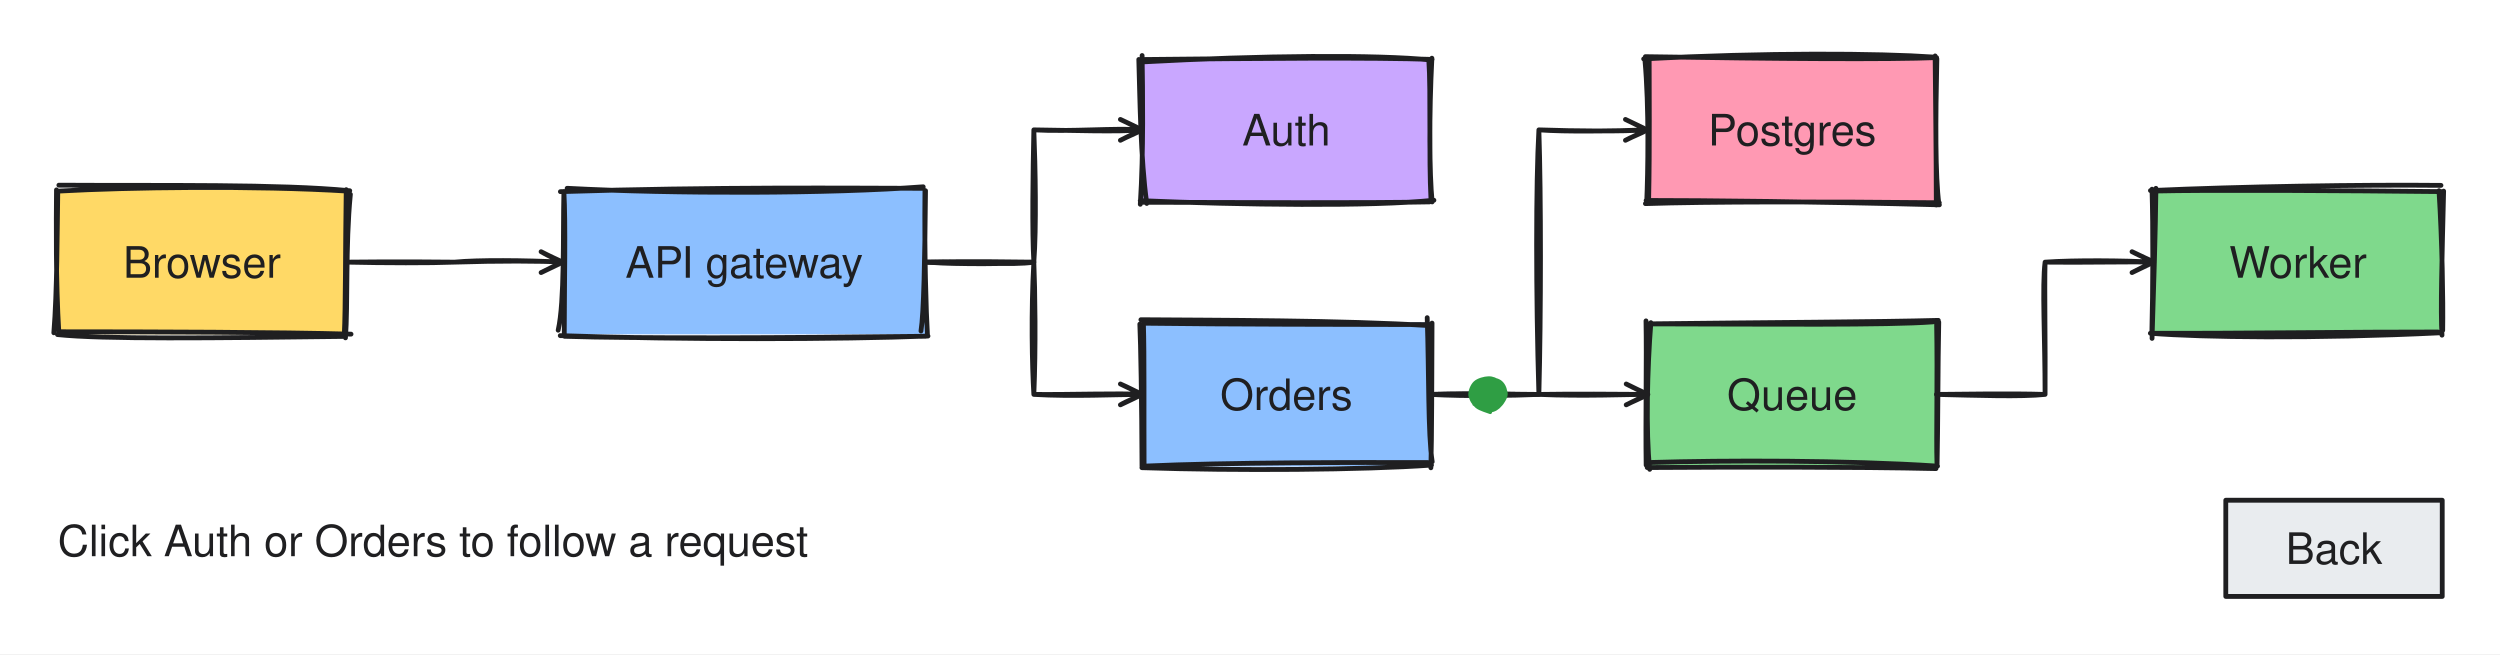
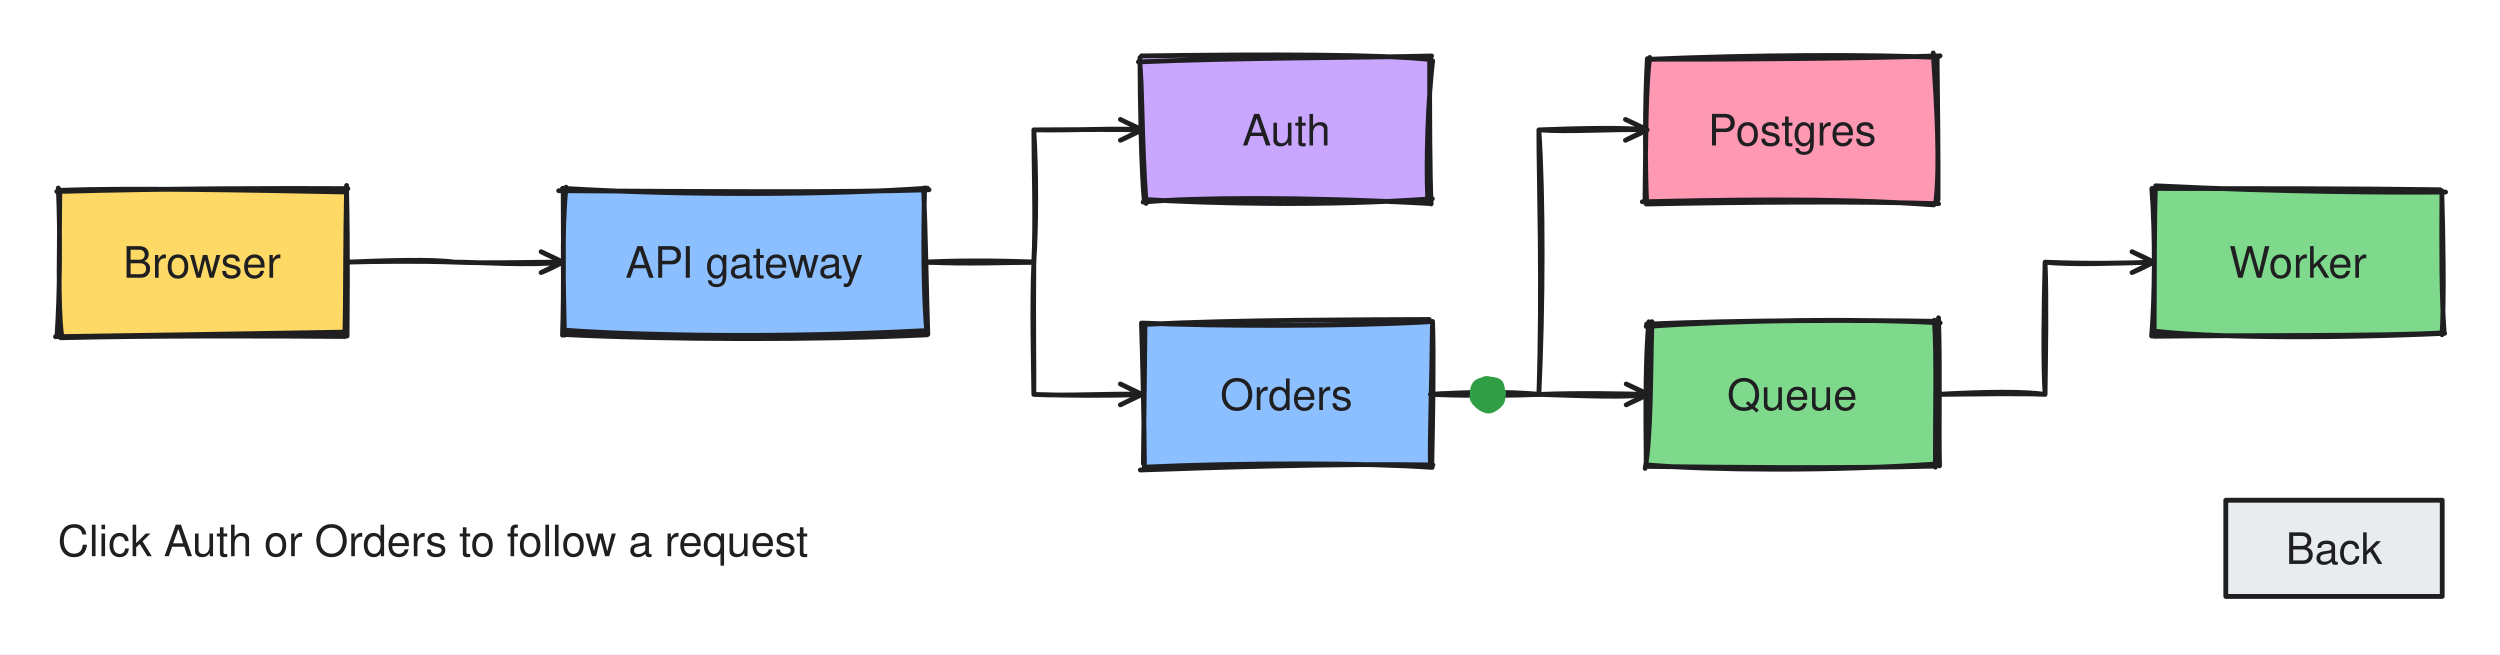
<svg xmlns="http://www.w3.org/2000/svg" width="1039.52" height="272" viewBox="16 16 1039.52 272">
  <rect x="16" y="16" width="1039.52" height="272" fill="#ffffff" />
  <path d="M40 95 L160 95 L160 155 L40 155 Z" fill="#ffd966" stroke="none" />
-   <path d="M40.48 93 C83.58 93.27 132.43 92.46 161.43 95.31 M40.74 95.44 C68.75 93.88 121.84 93.06 160.69 95.47 M161.69 96.8 C159.59 118.41 160.67 142.79 159.65 156.48 M159.96 94.86 C159.58 120.18 159.74 143.71 159.15 155.34 M161.96 154.94 C132.11 154.1 79.43 153.97 41.27 153.95 M159.35 155.88 C104.71 156.57 58.42 157.11 39.9 155.12 M38.38 154.38 C39.76 137.59 39.76 111.1 40.02 96.06 M40.48 154.53 C39.15 132.88 39.39 108.22 39.49 94.95" fill="none" stroke="#1f1f21" stroke-width="2" stroke-linecap="round" stroke-linejoin="round" />
+   <path d="M40.53 95.14 C69.98 94.06 122.08 95.08 159.97 95.84 M39.62 95.63 C85.82 94.31 134.31 94.27 160.65 94.43 M160.12 93.11 C159.59 116.16 159.79 141.17 159.42 154.96 M160.12 95.28 C160.7 121.8 160.37 145.52 160.31 155.72 M159.5 155.92 C133.02 155.69 79.22 155.48 41.26 156.44 M159.42 154.1 C119.84 154.81 68.87 155.55 39.07 156 M41.61 155.19 C39.95 143.03 40.82 115.35 40.86 96.14 M39.7 155.68 C40.88 138.54 41.11 112.45 40.24 94.19" fill="none" stroke="#1f1f21" stroke-width="2" stroke-linecap="round" stroke-linejoin="round" />
  <text x="100" font-family="Helvetica Neue, Helvetica, Arial, sans-serif" font-size="18" fill="#1f1f21" text-anchor="middle">
    <tspan x="100" y="131.48">Browser</tspan>
  </text>
  <path d="M250 95 L400.88 95 L400.88 155 L250 155 Z" fill="#8cbfff" stroke="none" />
-   <path d="M251.82 94.29 C296.19 96.65 361.15 96.58 399.87 93.67 M249.02 95.69 C311.36 93.65 372.28 94.26 399.88 94.31 M400.84 95.3 C400.54 123.64 400.15 146.15 398.95 153.63 M400.6 95.5 C400.34 122.09 401.07 145.65 401.65 155.58 M401.86 155.73 C365.41 157.15 299.54 157.31 248.96 155.56 M400.94 155.82 C340.89 156.52 279.92 156.8 250.75 155.84 M248.09 153.3 C250.81 141.28 250.06 113.75 250.46 96.37 M250.62 155.6 C250.65 133.84 251.23 108.85 250.47 95.6" fill="none" stroke="#1f1f21" stroke-width="2" stroke-linecap="round" stroke-linejoin="round" />
+   <path d="M248.3 95.3 C307.93 95.64 368.9 96.12 402.3 94.9 M249.91 94.3 C300.93 97.44 363.61 96.97 401.62 94.23 M400.1 95.97 C400.73 108.53 401.19 136.54 401.79 155.04 M400.49 94.13 C399.83 114.08 400.04 139.8 401.37 154.16 M399.67 153.51 C340.97 156.68 280.77 155.5 250.87 153.29 M401.5 155.22 C356.14 157.48 292.15 157.23 250.62 155.1 M250.7 155.36 C250.49 139.77 249.38 112.95 251.37 93.83 M249.89 155.37 C250.56 136.32 250.17 111.57 250.18 94.32" fill="none" stroke="#1f1f21" stroke-width="2" stroke-linecap="round" stroke-linejoin="round" />
  <text x="325.44" font-family="Helvetica Neue, Helvetica, Arial, sans-serif" font-size="18" fill="#1f1f21" text-anchor="middle">
    <tspan x="325.44" y="131.48">API gateway</tspan>
  </text>
  <path d="M490.88 40 L610.88 40 L610.88 100 L490.88 100 Z" fill="#c9a7ff" stroke="none" />
-   <path d="M490.55 41.76 C540.96 39.02 588.48 38.65 611.23 40.97 M490.52 40.76 C538.78 40.25 587.03 39.83 611.48 40.7 M610.1 40.79 C611.05 54.38 610.07 81.14 611.02 99.15 M611.39 40.2 C610.2 63.65 610.31 87.93 611.5 99.96 M612.23 99.26 C586.26 101.93 532.15 101.19 490.12 99.43 M610.42 99.95 C585.39 100.49 531.45 100.21 490.18 100.11 M492.84 100.6 C490.22 81.93 490.01 56.46 489.52 40.73 M490.14 100.95 C491.54 78.93 491.12 53.81 490.9 39.08" fill="none" stroke="#1f1f21" stroke-width="2" stroke-linecap="round" stroke-linejoin="round" />
+   <path d="M489.37 41.75 C531.46 39.95 581.12 40.02 611.27 39.27 M490.62 39.25 C544.75 38.49 592.09 38.61 611.16 40.81 M611.71 41.31 C609.81 57.26 608.94 82.19 609.64 98.59 M610.47 39.43 C610.42 64.11 610.5 87.66 611.08 100.82 M611.57 98.64 C566.78 101.89 518.33 100.53 492.56 98.99 M611.1 100.66 C557.24 97.65 510.66 98.18 491.32 100.04 M492.56 100.58 C490.64 73.69 491.05 51.26 489.83 41.06 M491.79 99.54 C490.58 86.21 490.07 59.65 490.01 39.94" fill="none" stroke="#1f1f21" stroke-width="2" stroke-linecap="round" stroke-linejoin="round" />
  <text x="550.88" font-family="Helvetica Neue, Helvetica, Arial, sans-serif" font-size="18" fill="#1f1f21" text-anchor="middle">
    <tspan x="550.88" y="76.48">Auth</tspan>
  </text>
  <path d="M490.88 150 L610.88 150 L610.88 210 L490.88 210 Z" fill="#8cbfff" stroke="none" />
-   <path d="M490.4 148.94 C520.99 149.19 574.67 149.12 610.82 151.42 M491.68 150.4 C524.94 150.86 576.93 150.89 611.27 150.97 M609.44 148.09 C610.23 171.3 609.73 196.29 611.52 208.01 M611.45 150.34 C611.34 173.22 611.36 197.45 610.97 210.51 M609.68 208.34 C580.11 208.25 526.3 208.23 491.6 209.82 M611.23 209.39 C582.87 211.41 529.94 211.79 490.82 210.47 M490.86 209.9 C490.76 183.12 490.32 158.78 489.95 150.77 M491.72 209.49 C491.61 188.33 491.84 163.37 491.44 150.55" fill="none" stroke="#1f1f21" stroke-width="2" stroke-linecap="round" stroke-linejoin="round" />
+   <path d="M491.45 150.91 C532.02 148.9 581.86 148.99 610.3 148.84 M490.93 150.33 C522.72 151.63 574.32 151.82 610.29 149.79 M611.61 151.5 C611.39 174.31 610.46 199.66 610.77 208.79 M611.67 149.66 C612.19 163.56 611.78 190.34 611.34 209.5 M611.81 209.33 C570.81 208.63 520.52 210.41 490.16 211.43 M611.5 210.36 C585.26 208.42 532.06 208.38 491.79 210.24 M491.42 208.81 C491.76 185.88 491.98 160.89 492.09 151.63 M491.86 209.28 C491.74 192.14 491.16 166.89 490.63 150.33" fill="none" stroke="#1f1f21" stroke-width="2" stroke-linecap="round" stroke-linejoin="round" />
  <text x="550.88" font-family="Helvetica Neue, Helvetica, Arial, sans-serif" font-size="18" fill="#1f1f21" text-anchor="middle">
    <tspan x="550.88" y="186.48">Orders</tspan>
  </text>
  <path d="M700.88 40 L821.52 40 L821.52 100 L700.88 100 Z" fill="#ff99b3" stroke="none" />
-   <path d="M699.45 40.5 C750.11 37.8 797.56 38.15 819.93 39.72 M700.16 39.56 C755.24 40.45 802.1 40.76 821.25 39.95 M820.64 39.26 C820.76 53.57 821.12 80.15 821.13 101.26 M821.36 40.48 C820.78 65.76 820.67 89.31 822.22 100.85 M822.41 101.17 C772.58 99.84 723.77 99.35 700.46 99.35 M822.38 100.3 C775.19 99.82 725.42 99.81 700.18 100.67 M701.52 98.95 C702 77.06 701.7 51.68 701.74 41.12 M700.72 99.8 C701.23 87.92 701.75 60.49 699.96 40.8" fill="none" stroke="#1f1f21" stroke-width="2" stroke-linecap="round" stroke-linejoin="round" />
+   <path d="M701.79 40.63 C741.05 40.74 792.65 40.22 822.69 39.21 M701.36 40.67 C745.57 38.74 794.91 38.64 821.78 39.88 M819.85 38.02 C821.38 61.09 822.75 84.7 820.89 100.48 M821.47 40.5 C821.63 53.42 821.95 80.49 821.86 99.06 M820.1 101.2 C777.07 97.99 727.41 99.3 698.88 99.9 M822.07 100.71 C791.8 99.63 738.61 100.02 700.51 100.84 M700.01 98.43 C700.29 74.86 700.41 50 701.99 39.89 M700.66 99.83 C700.08 85.78 699.88 58.8 700.98 40.4" fill="none" stroke="#1f1f21" stroke-width="2" stroke-linecap="round" stroke-linejoin="round" />
  <text x="761.2" font-family="Helvetica Neue, Helvetica, Arial, sans-serif" font-size="18" fill="#1f1f21" text-anchor="middle">
    <tspan x="761.2" y="76.48">Postgres</tspan>
  </text>
  <path d="M701.2 150 L821.2 150 L821.2 210 L701.2 210 Z" fill="#7fd98c" stroke="none" />
-   <path d="M700.49 150.67 C752.12 150.77 800.79 151.26 819.73 149.84 M700.65 150.67 C749.99 150.07 797.56 149.91 821.96 149.21 M821.26 150.55 C821.68 173.67 821.06 197.55 821.4 208.57 M822.15 149.93 C821.77 167.8 821.8 193.92 821.45 209.62 M821.64 209.82 C783.89 207.31 732.61 207.38 702.48 208.3 M820.99 210.85 C787.69 210.08 735.97 210.19 700.92 210.41 M701.96 211.16 C700.27 195.48 700.97 168.65 702.45 150.16 M700.48 209.4 C700.2 190.55 700.73 165.03 700.42 149.42" fill="none" stroke="#1f1f21" stroke-width="2" stroke-linecap="round" stroke-linejoin="round" />
+   <path d="M700.49 151.76 C739.97 149 790.21 148.39 822.75 150.26 M700.65 150.77 C739.68 149.08 789.6 149.03 821.58 149.62 M822.04 148.14 C822.76 167.52 822.1 193.79 822.47 209.72 M820.33 149.13 C821.36 162.59 820.68 189.53 820.75 210.27 M822.53 208.83 C776.17 212.13 726.03 211.42 701.46 209.37 M820.6 209.82 C781.11 210.87 730.95 210.3 701.6 209.95 M700.07 210.75 C702.55 197.25 702.28 170.48 702.89 149.75 M700.52 209.09 C700.2 186.56 700.29 162.02 701.62 149.79" fill="none" stroke="#1f1f21" stroke-width="2" stroke-linecap="round" stroke-linejoin="round" />
  <text x="761.2" font-family="Helvetica Neue, Helvetica, Arial, sans-serif" font-size="18" fill="#1f1f21" text-anchor="middle">
    <tspan x="761.2" y="186.48">Queue</tspan>
  </text>
  <path d="M911.52 95 L1031.52 95 L1031.52 155 L911.52 155 Z" fill="#7fd98c" stroke="none" />
-   <path d="M910.17 95.24 C947.75 93.54 998.59 92.74 1030.98 93.08 M910.85 95.45 C935.57 94.88 990.17 95.24 1031.74 95.68 M1030.15 95.29 C1031.49 116.38 1031.9 140.93 1031.69 153.37 M1032.08 95.47 C1031.43 122.65 1030.73 145.67 1031.4 155.37 M1029.72 154.05 C996.72 153.98 946.59 154.72 910.14 154.57 M1030.98 154.37 C977.78 156.95 931.1 156.24 910.75 154.61 M910.84 156.71 C911.52 135.54 912.28 111.36 912.45 94.31 M910.76 154.46 C911.22 136.37 911.32 110.76 910.82 94.67" fill="none" stroke="#1f1f21" stroke-width="2" stroke-linecap="round" stroke-linejoin="round" />
+   <path d="M912.35 93.25 C964.71 95.86 1011.17 96.07 1032.89 95.86 M910.77 94.37 C946.81 94.39 998.19 94.41 1030.62 94.9 M1031.38 95.36 C1031.21 117.61 1031.21 141.08 1032.34 154.57 M1031.32 95.59 C1031.89 114.92 1032.32 140.54 1031.42 155.19 M1032.51 154.61 C978.48 157.03 932.56 156.19 911.24 153.61 M1031.35 154.42 C1006.68 155.85 952.36 155.34 911.58 155.82 M910.66 155.72 C911.97 140.43 912.26 114.01 910.76 94.73 M911.71 154.45 C911.77 129.07 911.85 105.07 912.18 94.98" fill="none" stroke="#1f1f21" stroke-width="2" stroke-linecap="round" stroke-linejoin="round" />
  <text x="971.52" font-family="Helvetica Neue, Helvetica, Arial, sans-serif" font-size="18" fill="#1f1f21" text-anchor="middle">
    <tspan x="971.52" y="131.48">Worker</tspan>
  </text>
-   <path d="M160 125 C180.4 124.77 198.46 124.9 205 125 M160 125 C176.11 125.36 194.88 125.41 205 125 M205 125 C223.06 124.42 240.98 124.45 250 125 M205 125 C214.87 124.04 234.16 124.22 250 125 M240.99 120.66 C244.12 122.48 248 124.2 250 125 M240.99 120.66 C244.53 122.52 248.2 124.14 250 125 M240.99 129.34 C243.32 128.25 247.23 126.36 250 125 M240.99 129.34 C244.15 127.77 247.79 125.97 250 125" fill="none" stroke="#1f1f21" stroke-width="2" stroke-linecap="round" stroke-linejoin="round" />
-   <path d="M400.88 125 C418.38 124.88 437.05 126.41 445.88 125 M400.88 125 C416.61 126.02 435.16 125.73 445.88 125 M445.88 125 C446.96 110.63 446.5 85.59 445.88 70 M445.88 125 C445.11 112.32 445.51 87.63 445.88 70 M445.88 70 C460.94 70.87 480.27 69.12 490.88 70 M445.88 70 C462.54 70.21 480.57 70.88 490.88 70 M481.87 65.66 C484.1 66.76 487.93 68.48 490.88 70 M481.87 65.66 C485.76 67.52 489.4 69.26 490.88 70 M481.87 74.34 C484.83 72.75 488.71 71.26 490.88 70 M481.87 74.34 C484.52 72.94 488.47 71.15 490.88 70" fill="none" stroke="#1f1f21" stroke-width="2" stroke-linecap="round" stroke-linejoin="round" />
-   <path d="M400.88 125 C418.09 125.82 436.51 124.85 445.88 125 M400.88 125 C419.83 124.57 438.17 124.93 445.88 125 M445.88 125 C444.7 145.38 445.16 168.25 445.88 180 M445.88 125 C446.36 136.36 446.72 160.8 445.88 180 M445.88 180 C462.19 180.96 480.24 179.99 490.88 180 M445.88 180 C462.28 180.16 481.1 179.42 490.88 180 M481.87 175.66 C485.38 177.29 489.15 179.22 490.88 180 M481.87 175.66 C485.03 177.04 488.7 178.95 490.88 180 M481.87 184.34 C484.25 182.88 488.61 181.26 490.88 180 M481.87 184.34 C484.39 183.2 488.33 181.26 490.88 180" fill="none" stroke="#1f1f21" stroke-width="2" stroke-linecap="round" stroke-linejoin="round" />
-   <path d="M610.88 180 C630.73 179.39 648.46 180.05 655.88 180 M610.88 180 C626.06 180.87 645.21 180.45 655.88 180 M655.88 180 C656.76 146.11 656.78 98.05 655.88 70 M655.88 180 C654.62 137.47 654.63 92.63 655.88 70 M655.88 70 C666.85 70.82 686.76 70.52 700.88 70 M655.88 70 C671.6 70.54 690.46 70.69 700.88 70 M691.87 65.66 C694.55 66.85 698.51 68.91 700.88 70 M691.87 65.66 C694.09 66.72 697.98 68.66 700.88 70 M691.87 74.34 C693.98 73.1 698.3 71.59 700.88 70 M691.87 74.34 C695.68 72.5 699.16 70.77 700.88 70" fill="none" stroke="#1f1f21" stroke-width="2" stroke-linecap="round" stroke-linejoin="round" />
-   <path d="M610.88 180 C628.5 180.13 646.86 179.93 656.04 180 M610.88 180 C629.46 179.63 647.61 180.13 656.04 180 M656.04 180 C674.36 180.82 693.41 179.94 701.2 180 M656.04 180 C669.37 179.77 688.55 179.89 701.2 180 M692.19 175.66 C695.37 177.34 699.18 179.03 701.2 180 M692.19 175.66 C694.58 176.89 698.55 178.73 701.2 180 M692.19 184.34 C694.36 183.18 698.57 181.48 701.2 180 M692.19 184.34 C696.17 182.36 699.79 180.61 701.2 180" fill="none" stroke="#1f1f21" stroke-width="2" stroke-linecap="round" stroke-linejoin="round" />
-   <path d="M821.2 180 C838.09 180.41 856.48 181.05 866.36 180 M821.2 180 C832.22 179.92 851.74 179.55 866.36 180 M866.36 180 C866.35 157.13 865.11 134.5 866.36 125 M866.36 180 C866.53 159.9 866.05 136.7 866.36 125 M866.36 125 C881.59 125.23 900.91 124.73 911.52 125 M866.36 125 C879.09 124.12 899.12 124.35 911.52 125 M902.51 120.66 C906.14 122.59 910.02 124.02 911.52 125 M902.51 120.66 C906.07 122.26 909.74 124.16 911.52 125 M902.51 129.34 C906.69 127.15 910.26 125.47 911.52 125 M902.51 129.34 C904.44 128.36 908.51 126.47 911.52 125" fill="none" stroke="#1f1f21" stroke-width="2" stroke-linecap="round" stroke-linejoin="round" />
+   <path d="M160 125 C176.74 124.31 195.52 123.68 205 125 M160 125 C171.68 124.68 191.02 124.46 205 125 M205 125 C214.52 124.95 236.15 126.58 250 125 M205 125 C219.13 125.6 238.83 124.94 250 125 M240.99 120.66 C243.13 121.88 247.28 123.48 250 125 M240.99 120.66 C244.78 122.36 248.36 124.19 250 125 M240.99 129.34 C244.27 128.03 248.1 126.08 250 125 M240.99 129.34 C244.56 127.56 248.08 125.96 250 125" fill="none" stroke="#1f1f21" stroke-width="2" stroke-linecap="round" stroke-linejoin="round" />
+   <path d="M400.88 125 C416.94 125.82 436.46 125.17 445.88 125 M400.88 125 C421.63 125.79 438.87 124.94 445.88 125 M445.88 125 C446.71 107.13 445.87 84.85 445.88 70 M445.88 125 C446.89 111.2 446.95 86.84 445.88 70 M445.88 70 C462.96 70.32 481.43 69.16 490.88 70 M445.88 70 C466.04 69.82 483.21 69.82 490.88 70 M481.87 65.66 C485.32 67.47 489.1 68.98 490.88 70 M481.87 65.66 C485.28 67.28 488.87 69.17 490.88 70 M481.87 74.34 C484.02 73.46 488.27 71.19 490.88 70 M481.87 74.34 C485.39 72.56 489.09 70.87 490.88 70" fill="none" stroke="#1f1f21" stroke-width="2" stroke-linecap="round" stroke-linejoin="round" />
+   <path d="M400.88 125 C411.38 124.34 432.07 124.3 445.88 125 M400.88 125 C416.02 124.79 435.24 125.05 445.88 125 M445.88 125 C445.07 143.11 445.73 167.67 445.88 180 M445.88 125 C445.63 149.35 446 170.47 445.88 180 M445.88 180 C460.17 180.77 479.14 179.48 490.88 180 M445.88 180 C458.42 180.43 477.7 180.64 490.88 180 M481.87 175.66 C485.66 177.51 488.96 179.21 490.88 180 M481.87 175.66 C486.11 177.74 489.64 179.38 490.88 180 M481.87 184.34 C483.86 183.38 487.96 181.36 490.88 180 M481.87 184.34 C485.1 182.81 488.78 181 490.88 180" fill="none" stroke="#1f1f21" stroke-width="2" stroke-linecap="round" stroke-linejoin="round" />
+   <path d="M610.88 180 C626.86 179.46 645.05 179.63 655.88 180 M610.88 180 C630.84 180.71 648.52 180.35 655.88 180 M655.88 180 C657.39 133.09 655.85 91.09 655.88 70 M655.88 180 C657.62 144.19 657.76 97.48 655.88 70 M655.88 70 C668.13 70.99 686.69 69.56 700.88 70 M655.88 70 C674.69 69.25 692.7 69.04 700.88 70 M691.87 65.66 C695.27 67.25 698.76 68.82 700.88 70 M691.87 65.66 C695.67 67.39 699.11 69.16 700.88 70 M691.87 74.34 C695.56 72.36 699.26 70.81 700.88 70 M691.87 74.34 C696.03 72.5 699.55 70.75 700.88 70" fill="none" stroke="#1f1f21" stroke-width="2" stroke-linecap="round" stroke-linejoin="round" />
+   <path d="M610.88 180 C623.94 179.1 642.25 178.61 656.04 180 M610.88 180 C622.48 180.25 642.33 180.16 656.04 180 M656.04 180 C674.69 180.58 692.73 181.39 701.2 180 M656.04 180 C673.27 179.29 691.96 179.78 701.2 180 M692.19 175.66 C695.51 177.25 699.35 178.87 701.2 180 M692.19 175.66 C696.34 177.59 699.74 179.38 701.2 180 M692.19 184.34 C694.82 182.9 698.55 181.43 701.2 180 M692.19 184.34 C696.32 182.42 699.94 180.7 701.2 180" fill="none" stroke="#1f1f21" stroke-width="2" stroke-linecap="round" stroke-linejoin="round" />
+   <path d="M821.2 180 C841.47 178.87 857.75 178.7 866.36 180 M821.2 180 C838.04 179.83 857.05 179.5 866.36 180 M866.36 180 C866.58 164.34 867 139.83 866.36 125 M866.36 180 C865.52 168.02 865.86 142.92 866.36 125 M866.36 125 C876.47 126.24 897.12 125.44 911.52 125 M866.36 125 C885.02 125.82 902.56 125.33 911.52 125 M902.51 120.66 C905.77 122.08 909.28 123.84 911.52 125 M902.51 120.66 C905.3 121.98 909.14 123.94 911.52 125 M902.51 129.34 C906.65 127.66 909.77 125.86 911.52 125 M902.51 129.34 C906.15 127.62 909.68 125.78 911.52 125" fill="none" stroke="#1f1f21" stroke-width="2" stroke-linecap="round" stroke-linejoin="round" />
  <path d="M941.5 224 L1031.5 224 L1031.5 264 L941.5 264 Z" fill="#e9ecef" stroke="none" />
  <path d="M941.5 224 L1031.5 224 L1031.5 264 L941.5 264 Z" fill="none" stroke="#1f1f21" stroke-width="2" stroke-linecap="round" stroke-linejoin="round" />
  <text x="986.5" font-family="Helvetica Neue, Helvetica, Arial, sans-serif" font-size="18" fill="#1f1f21" text-anchor="middle">
    <tspan x="986.5" y="250.48">Back</tspan>
  </text>
  <path d="M641.7 180 C641.7 183.87 638.57 187 634.7 187 C630.84 187 627.7 183.87 627.7 180 C627.7 176.13 630.84 173 634.7 173 C638.57 173 641.7 176.13 641.7 180 Z" fill="#2f9e44" stroke="none" />
-   <path d="M635.66 187.42 C634.73 187.02 631.43 186.17 630.06 185.01 C628.69 183.85 627.59 182.07 627.45 180.44 C627.32 178.82 628.09 176.45 629.23 175.28 C630.36 174.12 632.51 173.54 634.26 173.45 C636.01 173.37 638.44 173.84 639.72 174.76 C641 175.68 641.87 177.42 641.94 178.97 C642.01 180.51 641.29 182.79 640.14 184.04 C638.99 185.28 635.89 186.03 635.04 186.43 M630.37 185.03 C629.85 184.26 627.47 182.06 627.3 180.41 C627.13 178.77 628.08 176.35 629.35 175.15 C630.63 173.95 633.28 173.26 634.94 173.22 C636.6 173.18 638.13 173.83 639.34 174.94 C640.54 176.04 642.23 178.16 642.17 179.88 C642.11 181.6 640.27 184.11 638.99 185.25 C637.71 186.39 636.16 186.92 634.49 186.72 C632.82 186.52 629.88 184.49 628.96 184.05" fill="none" stroke="#2f9e44" stroke-width="1.5" stroke-linecap="round" stroke-linejoin="round" />
+   <path d="M629.3 175.64 C630.05 175.23 632.28 173.3 633.79 173.14 C635.3 172.98 637.16 173.87 638.37 174.7 C639.57 175.53 640.74 176.59 641.01 178.11 C641.28 179.63 640.84 182.35 640 183.82 C639.16 185.28 637.48 186.63 635.97 186.9 C634.46 187.17 632.29 186.31 630.95 185.44 C629.6 184.57 628.23 183.18 627.9 181.69 C627.57 180.19 628.79 177.32 628.96 176.44 M641.48 178.99 C641.3 179.8 641.4 182.54 640.38 183.9 C639.36 185.27 637.06 187 635.35 187.16 C633.64 187.33 631.35 186.1 630.12 184.89 C628.88 183.68 628.04 181.54 627.92 179.9 C627.81 178.26 628.34 176.15 629.44 175.06 C630.54 173.97 632.77 173.41 634.52 173.36 C636.28 173.31 638.82 173.62 639.96 174.78 C641.1 175.94 641.12 179.39 641.35 180.31" fill="none" stroke="#2f9e44" stroke-width="1.5" stroke-linecap="round" stroke-linejoin="round" />
  <text x="40" font-family="Helvetica Neue, Helvetica, Arial, sans-serif" font-size="18" fill="#1f1f21">
    <tspan x="40" y="247.28">Click Auth or Orders to follow a request</tspan>
  </text>
</svg>
